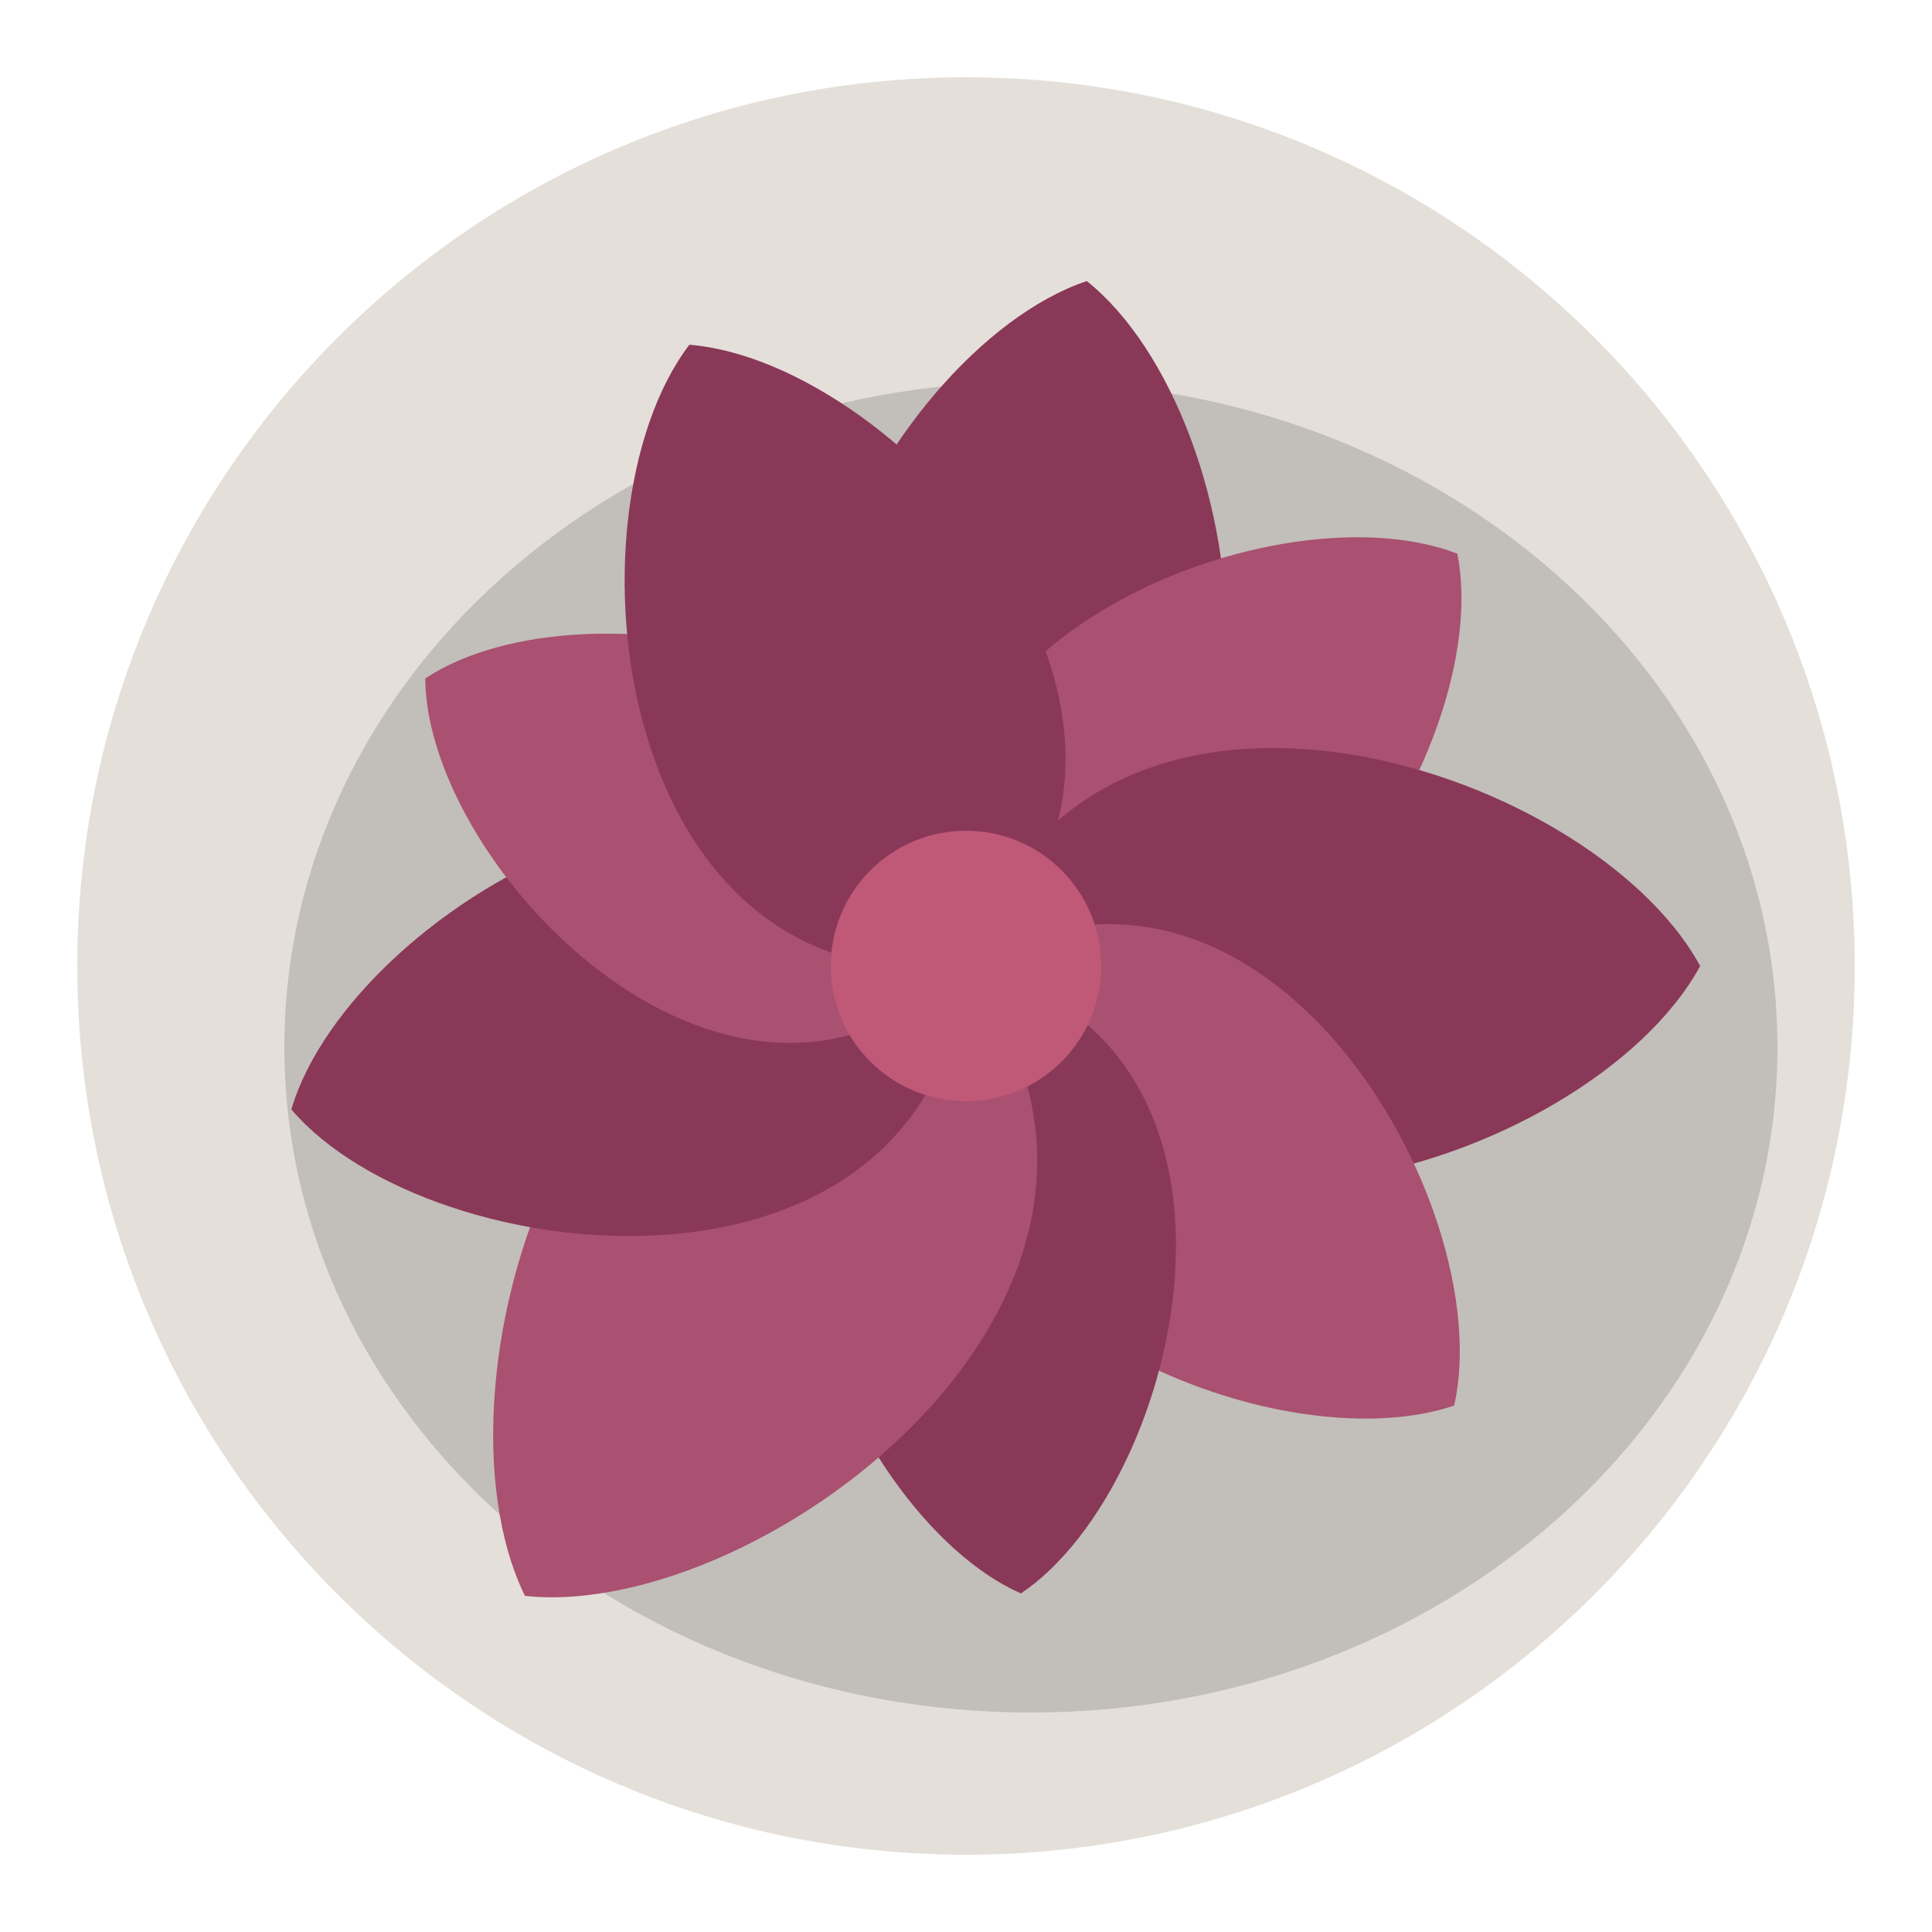
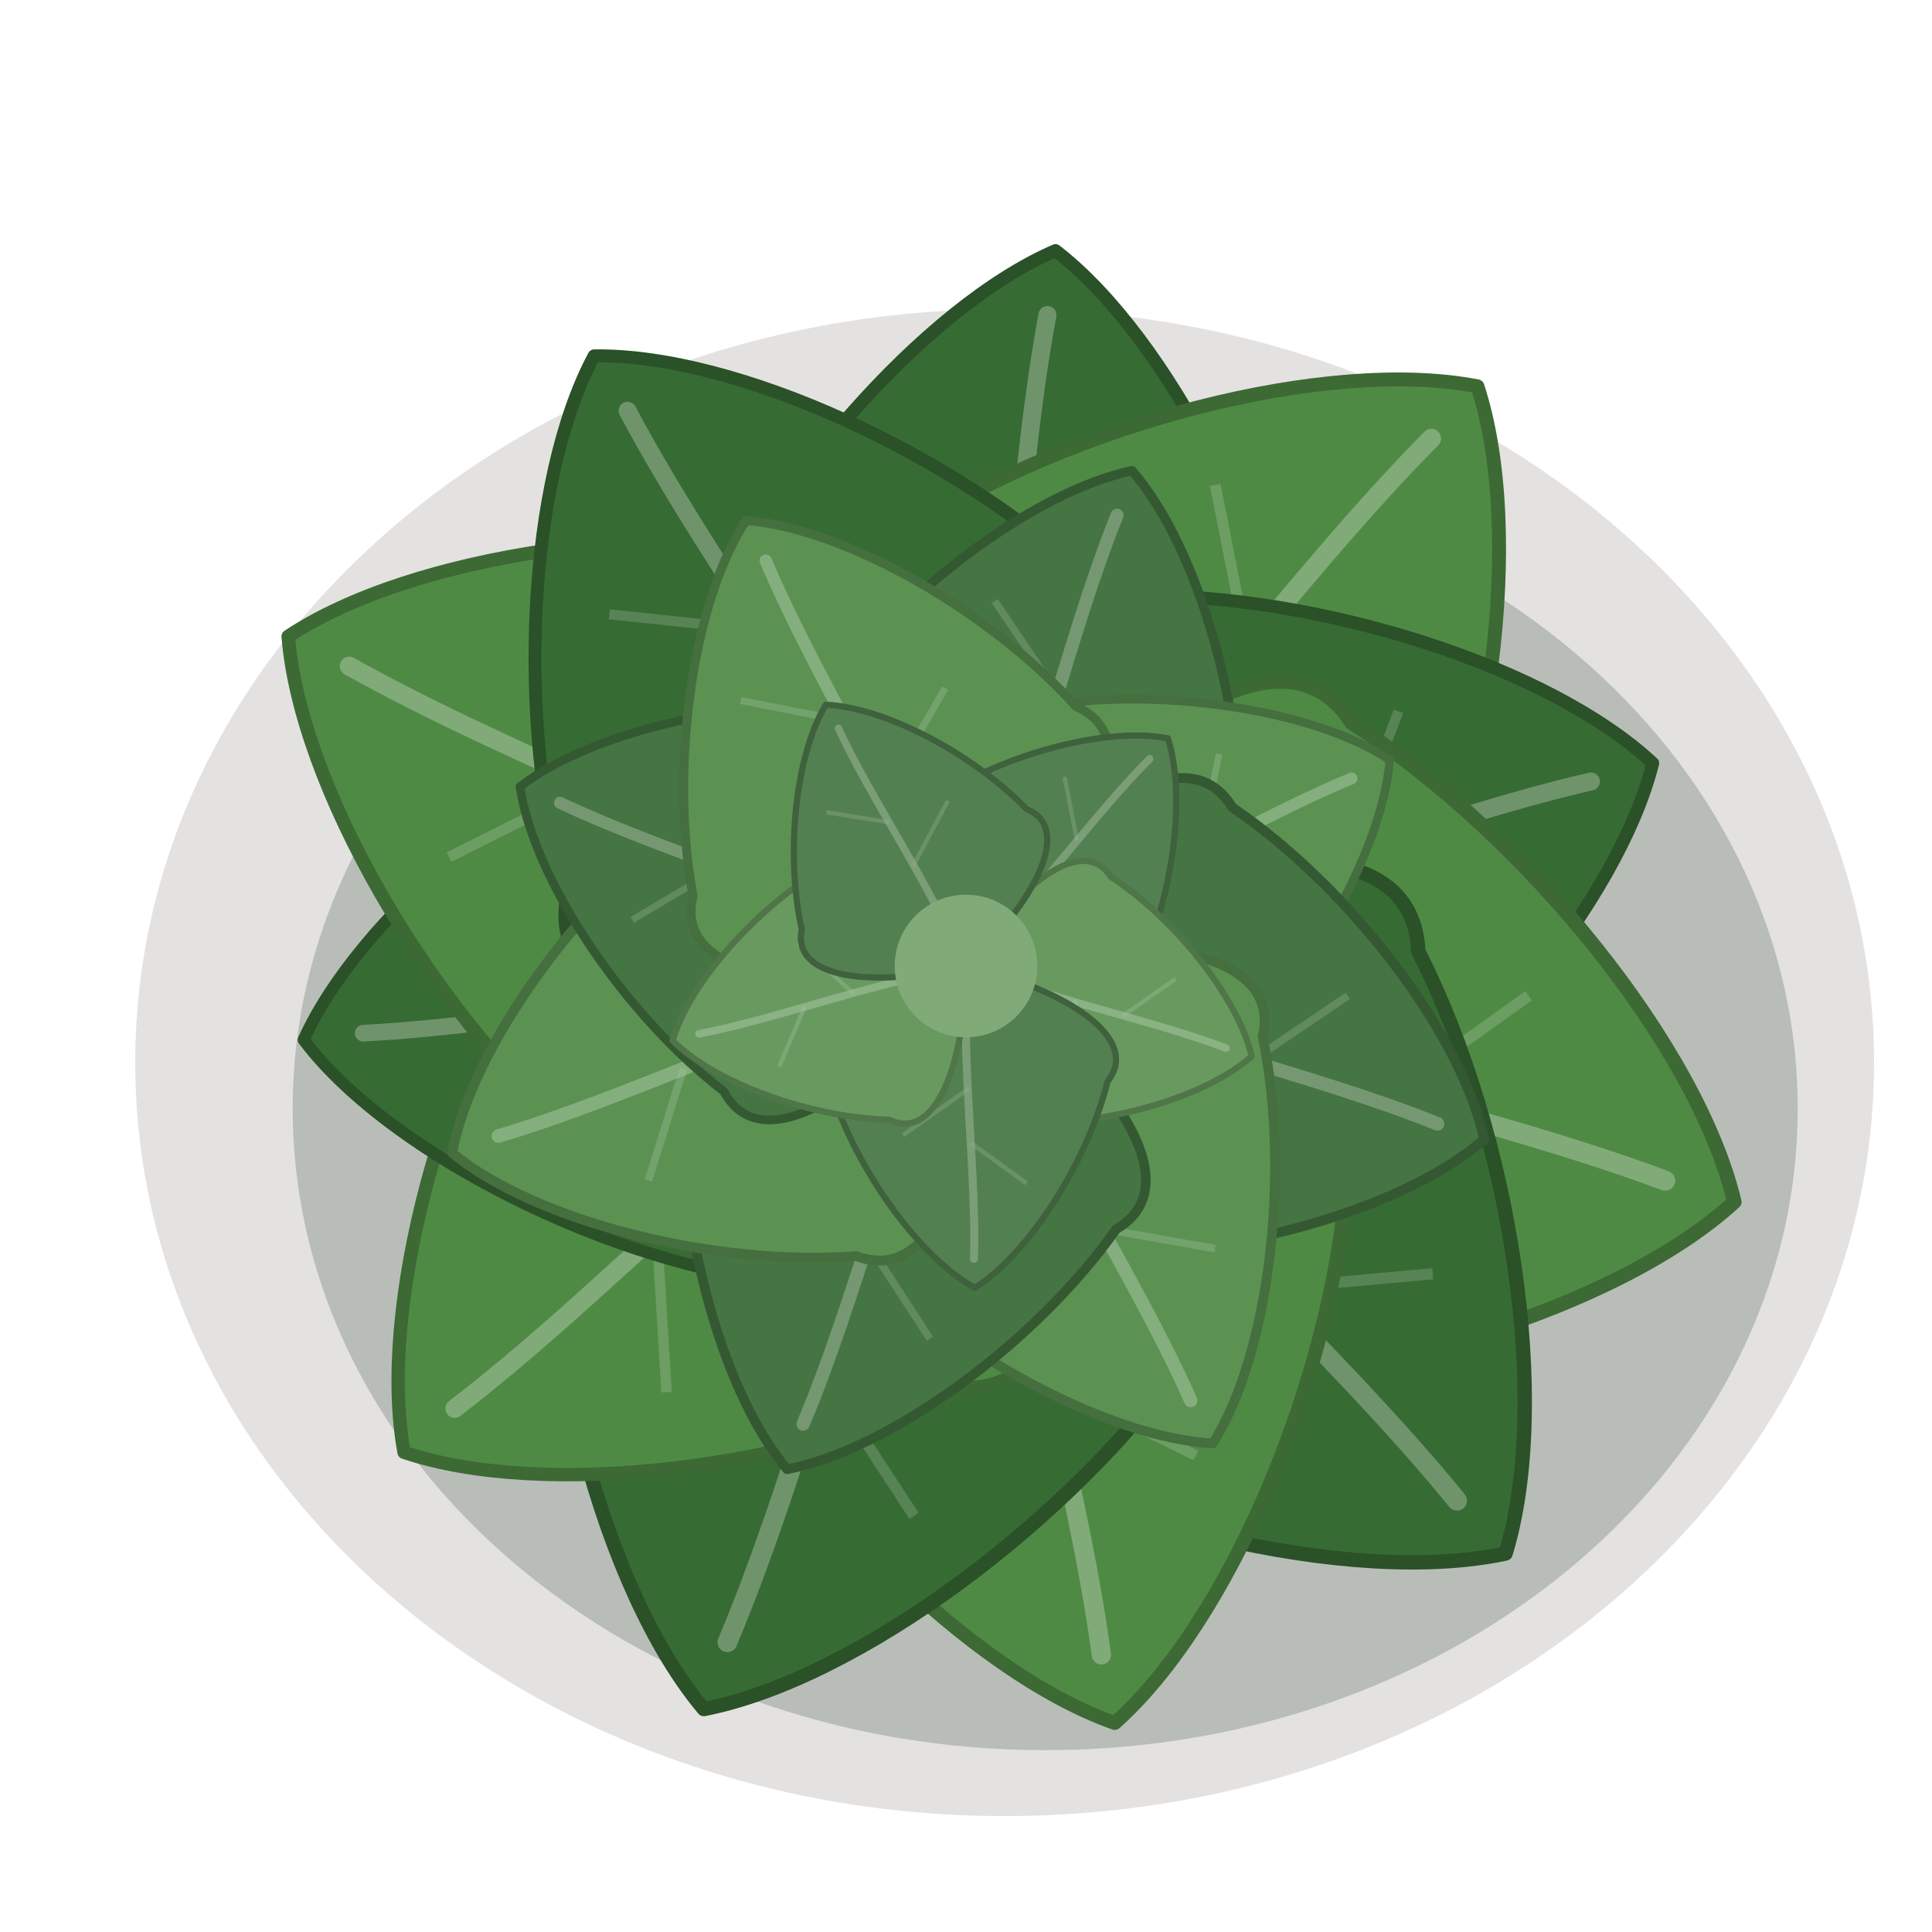
- <svg xmlns="http://www.w3.org/2000/svg" viewBox="-50 -50 100 100" width="100" height="100" role="img" aria-label="loboda">
-   <circle cx="0" cy="0" r="46" fill="#6b4e2a" opacity="0.18" />
-   <ellipse cx="3.36" cy="4.2" rx="38.64" ry="34.44" fill="rgba(0,0,0,.15)" />
-   <g transform="rotate(10)">
-     <path d="M0 0 C 18 -5.8, 9.9 -30.6, 0 -36 C -9.9 -30.6, -18 -5.8, 0 0 Z" fill="#8a3858" />
+ <svg xmlns="http://www.w3.org/2000/svg" viewBox="-50 -50 100 100" width="100" height="100" role="img" aria-label="Loboda">
+   <ellipse cx="2" cy="5" rx="45" ry="39" fill="#2f1d10" opacity=".13" />
+   <g class="plant-glyph plant-glyph--rosetta" style="isolation:isolate">
+     <ellipse cx="4.1" cy="7.38" rx="38.95" ry="33.21" fill="#112718" opacity="0.2" />
+     <g transform="rotate(7.131157)">
+       <path d="M0 0 C11.568 -2.985 20.151 -8.975 16.046 -13.807       C13.434 -23.136 6.344 -33.585 0 -37.317       C-6.344 -33.585 -13.434 -23.136 -16.046 -13.807       C-20.151 -8.975 -11.568 -2.985 0 0Z" fill="#376b34" stroke="#2a5128" stroke-width="0.672" stroke-linejoin="round" />
+       <path d="M0 -1 C0.746 -12.688 -0.56 -24.629 0 -33.958" fill="none" stroke="#97b295" stroke-width="0.933" stroke-linecap="round" opacity=".58" />
+       <path d="M0 -14.18 L7.837 -19.405 M0 -20.524 L-6.344 -25.375" fill="none" stroke="#97b295" stroke-width="0.522" opacity=".34" />
+     </g>
+     <g transform="rotate(41.42047)">
+       <path d="M0 0 C12.404 -3.201 21.607 -9.623 17.205 -14.804       C14.404 -24.808 6.802 -36.011 0 -40.012       C-6.802 -36.011 -14.404 -24.808 -17.205 -14.804       C-21.607 -9.623 -12.404 -3.201 0 0Z" fill="#4f8a45" stroke="#3c6934" stroke-width="0.72" stroke-linejoin="round" />
+       <path d="M0 -1 C0.8 -13.604 -0.6 -26.408 0 -36.411" fill="none" stroke="#a3c29e" stroke-width="1" stroke-linecap="round" opacity=".58" />
+       <path d="M0 -15.205 L8.403 -20.806 M0 -22.007 L-6.802 -27.208" fill="none" stroke="#a3c29e" stroke-width="0.56" opacity=".34" />
+     </g>
+     <g transform="rotate(73.54881)">
+       <path d="M0 0 C11.49 -2.965 20.014 -8.914 15.937 -13.713       C13.343 -22.979 6.301 -33.357 0 -37.063       C-6.301 -33.357 -13.343 -22.979 -15.937 -13.713       C-20.014 -8.914 -11.49 -2.965 0 0Z" fill="#376b34" stroke="#2a5128" stroke-width="0.667" stroke-linejoin="round" />
+       <path d="M0 -1 C0.741 -12.601 -0.556 -24.462 0 -33.727" fill="none" stroke="#97b295" stroke-width="0.927" stroke-linecap="round" opacity=".58" />
+       <path d="M0 -14.084 L7.783 -19.273 M0 -20.385 L-6.301 -25.203" fill="none" stroke="#97b295" stroke-width="0.519" opacity=".34" />
+     </g>
+     <g transform="rotate(107.0675)">
+       <path d="M0 0 C12.896 -3.328 22.465 -10.005 17.889 -15.392       C14.976 -25.793 7.072 -37.441 0 -41.601       C-7.072 -37.441 -14.976 -25.793 -17.889 -15.392       C-22.465 -10.005 -12.896 -3.328 0 0Z" fill="#4f8a45" stroke="#3c6934" stroke-width="0.749" stroke-linejoin="round" />
+       <path d="M0 -1 C0.832 -14.144 -0.624 -27.457 0 -37.857" fill="none" stroke="#a3c29e" stroke-width="1.04" stroke-linecap="round" opacity=".58" />
+       <path d="M0 -15.808 L8.736 -21.633 M0 -22.881 L-7.072 -28.289" fill="none" stroke="#a3c29e" stroke-width="0.582" opacity=".34" />
+     </g>
+     <g transform="rotate(137.4345)">
+       <path d="M0 0 C12.799 -3.303 22.296 -9.93 17.754 -15.277       C14.864 -25.599 7.019 -37.16 0 -41.289       C-7.019 -37.16 -14.864 -25.599 -17.754 -15.277       C-22.296 -9.93 -12.799 -3.303 0 0Z" fill="#376b34" stroke="#2a5128" stroke-width="0.743" stroke-linejoin="round" />
+       <path d="M0 -1 C0.826 -14.038 -0.619 -27.251 0 -37.573" fill="none" stroke="#97b295" stroke-width="1.032" stroke-linecap="round" opacity=".58" />
+       <path d="M0 -15.69 L8.671 -21.47 M0 -22.709 L-7.019 -28.076" fill="none" stroke="#97b295" stroke-width="0.578" opacity=".34" />
+     </g>
+     <g transform="rotate(168.8801)">
+       <path d="M0 0 C12.379 -3.195 21.563 -9.604 17.171 -14.775       C14.375 -24.758 6.788 -35.939 0 -39.932       C-6.788 -35.939 -14.375 -24.758 -17.171 -14.775       C-21.563 -9.604 -12.379 -3.195 0 0Z" fill="#4f8a45" stroke="#3c6934" stroke-width="0.719" stroke-linejoin="round" />
+       <path d="M0 -1 C0.799 -13.577 -0.599 -26.355 0 -36.338" fill="none" stroke="#a3c29e" stroke-width="0.998" stroke-linecap="round" opacity=".58" />
+       <path d="M0 -15.174 L8.386 -20.765 M0 -21.962 L-6.788 -27.154" fill="none" stroke="#a3c29e" stroke-width="0.559" opacity=".34" />
+     </g>
+     <g transform="rotate(199.4341)">
+       <path d="M0 0 C12.644 -3.263 22.025 -9.809 17.539 -15.092       C14.684 -25.289 6.934 -36.709 0 -40.788       C-6.934 -36.709 -14.684 -25.289 -17.539 -15.092       C-22.025 -9.809 -12.644 -3.263 0 0Z" fill="#376b34" stroke="#2a5128" stroke-width="0.734" stroke-linejoin="round" />
+       <path d="M0 -1 C0.816 -13.868 -0.612 -26.92 0 -37.117" fill="none" stroke="#97b295" stroke-width="1.02" stroke-linecap="round" opacity=".58" />
+       <path d="M0 -15.499 L8.565 -21.21 M0 -22.433 L-6.934 -27.736" fill="none" stroke="#97b295" stroke-width="0.571" opacity=".34" />
+     </g>
+     <g transform="rotate(229.1272)">
+       <path d="M0 0 C11.924 -3.077 20.771 -9.251 16.54 -14.232       C13.847 -23.848 6.539 -34.618 0 -38.465       C-6.539 -34.618 -13.847 -23.848 -16.54 -14.232       C-20.771 -9.251 -11.924 -3.077 0 0Z" fill="#4f8a45" stroke="#3c6934" stroke-width="0.692" stroke-linejoin="round" />
+       <path d="M0 -1 C0.769 -13.078 -0.577 -25.387 0 -35.003" fill="none" stroke="#a3c29e" stroke-width="0.962" stroke-linecap="round" opacity=".58" />
+       <path d="M0 -14.617 L8.078 -20.002 M0 -21.156 L-6.539 -26.156" fill="none" stroke="#a3c29e" stroke-width="0.539" opacity=".34" />
+     </g>
+     <g transform="rotate(263.6395)">
+       <path d="M0 0 C10.694 -2.76 18.627 -8.296 14.833 -12.763       C12.418 -21.387 5.864 -31.046 0 -34.495       C-5.864 -31.046 -12.418 -21.387 -14.833 -12.763       C-18.627 -8.296 -10.694 -2.76 0 0Z" fill="#376b34" stroke="#2a5128" stroke-width="0.621" stroke-linejoin="round" />
+       <path d="M0 -1 C0.69 -11.728 -0.517 -22.767 0 -31.391" fill="none" stroke="#97b295" stroke-width="0.862" stroke-linecap="round" opacity=".58" />
+       <path d="M0 -13.108 L7.244 -17.938 M0 -18.972 L-5.864 -23.457" fill="none" stroke="#97b295" stroke-width="0.483" opacity=".34" />
+     </g>
+     <g transform="rotate(295.9334)">
+       <path d="M0 0 C12.093 -3.121 21.065 -9.382 16.774 -14.433       C14.043 -24.185 6.631 -35.108 0 -39.008       C-6.631 -35.108 -14.043 -24.185 -16.774 -14.433       C-21.065 -9.382 -12.093 -3.121 0 0Z" fill="#4f8a45" stroke="#3c6934" stroke-width="0.702" stroke-linejoin="round" />
+       <path d="M0 -1 C0.78 -13.263 -0.585 -25.746 0 -35.498" fill="none" stroke="#a3c29e" stroke-width="0.975" stroke-linecap="round" opacity=".58" />
+       <path d="M0 -14.823 L8.192 -20.284 M0 -21.455 L-6.631 -26.526" fill="none" stroke="#a3c29e" stroke-width="0.546" opacity=".34" />
+     </g>
+     <g transform="rotate(328.6369)">
+       <path d="M0 0 C11.466 -2.959 19.973 -8.895 15.904 -13.685       C13.315 -22.931 6.288 -33.288 0 -36.986       C-6.288 -33.288 -13.315 -22.931 -15.904 -13.685       C-19.973 -8.895 -11.466 -2.959 0 0Z" fill="#376b34" stroke="#2a5128" stroke-width="0.666" stroke-linejoin="round" />
+       <path d="M0 -1 C0.74 -12.575 -0.555 -24.411 0 -33.657" fill="none" stroke="#97b295" stroke-width="0.925" stroke-linecap="round" opacity=".58" />
+       <path d="M0 -14.055 L7.767 -19.233 M0 -20.342 L-6.288 -25.151" fill="none" stroke="#97b295" stroke-width="0.518" opacity=".34" />
+     </g>
+     <g transform="rotate(18.52928)">
+       <path d="M0 0 C8.382 -2.163 14.601 -6.503 11.627 -10.005       C9.734 -16.764 4.597 -24.335 0 -27.039       C-4.597 -24.335 -9.734 -16.764 -11.627 -10.005       C-14.601 -6.503 -8.382 -2.163 0 0Z" fill="#457542" stroke="#345932" stroke-width="0.487" stroke-linejoin="round" />
+       <path d="M0 -1 C0.541 -9.193 -0.406 -17.846 0 -24.606" fill="none" stroke="#97b295" stroke-width="0.676" stroke-linecap="round" opacity=".58" />
+       <path d="M0 -10.275 L5.678 -14.06 M0 -14.872 L-4.597 -18.387" fill="none" stroke="#97b295" stroke-width="0.379" opacity=".34" />
+     </g>
+     <g transform="rotate(64.06445)">
+       <path d="M0 0 C7.561 -1.951 13.17 -5.866 10.488 -9.024       C8.78 -15.122 4.146 -21.951 0 -24.39       C-4.146 -21.951 -8.78 -15.122 -10.488 -9.024       C-13.17 -5.866 -7.561 -1.951 0 0Z" fill="#5b9252" stroke="#456f3e" stroke-width="0.439" stroke-linejoin="round" />
+       <path d="M0 -1 C0.488 -8.292 -0.366 -16.097 0 -22.195" fill="none" stroke="#a3c29e" stroke-width="0.61" stroke-linecap="round" opacity=".58" />
+       <path d="M0 -9.268 L5.122 -12.683 M0 -13.414 L-4.146 -16.585" fill="none" stroke="#a3c29e" stroke-width="0.341" opacity=".34" />
+     </g>
+     <g transform="rotate(108.5061)">
+       <path d="M0 0 C8.766 -2.262 15.27 -6.801 12.159 -10.463       C10.18 -17.532 4.807 -25.45 0 -28.277       C-4.807 -25.45 -10.18 -17.532 -12.159 -10.463       C-15.27 -6.801 -8.766 -2.262 0 0Z" fill="#457542" stroke="#345932" stroke-width="0.509" stroke-linejoin="round" />
+       <path d="M0 -1 C0.566 -9.614 -0.424 -18.663 0 -25.732" fill="none" stroke="#97b295" stroke-width="0.707" stroke-linecap="round" opacity=".58" />
+       <path d="M0 -10.745 L5.938 -14.704 M0 -15.553 L-4.807 -19.229" fill="none" stroke="#97b295" stroke-width="0.396" opacity=".34" />
+     </g>
+     <g transform="rotate(152.6551)">
+       <path d="M0 0 C8.624 -2.226 15.022 -6.691 11.962 -10.293       C10.015 -17.248 4.729 -25.037 0 -27.819       C-4.729 -25.037 -10.015 -17.248 -11.962 -10.293       C-15.022 -6.691 -8.624 -2.226 0 0Z" fill="#5b9252" stroke="#456f3e" stroke-width="0.501" stroke-linejoin="round" />
+       <path d="M0 -1 C0.556 -9.459 -0.417 -18.361 0 -25.316" fill="none" stroke="#a3c29e" stroke-width="0.695" stroke-linecap="round" opacity=".58" />
+       <path d="M0 -10.571 L5.842 -14.466 M0 -15.301 L-4.729 -18.917" fill="none" stroke="#a3c29e" stroke-width="0.389" opacity=".34" />
+     </g>
+     <g transform="rotate(199.5766)">
+       <path d="M0 0 C8.571 -2.212 14.93 -6.649 11.889 -10.23       C9.953 -17.142 4.7 -24.883 0 -27.648       C-4.7 -24.883 -9.953 -17.142 -11.889 -10.23       C-14.93 -6.649 -8.571 -2.212 0 0Z" fill="#457542" stroke="#345932" stroke-width="0.498" stroke-linejoin="round" />
+       <path d="M0 -1 C0.553 -9.4 -0.415 -18.248 0 -25.16" fill="none" stroke="#97b295" stroke-width="0.691" stroke-linecap="round" opacity=".58" />
+       <path d="M0 -10.506 L5.806 -14.377 M0 -15.206 L-4.7 -18.801" fill="none" stroke="#97b295" stroke-width="0.387" opacity=".34" />
+     </g>
+     <g transform="rotate(250.0127)">
+       <path d="M0 0 C8.773 -2.264 15.282 -6.806 12.169 -10.471       C10.188 -17.546 4.811 -25.47 0 -28.3       C-4.811 -25.47 -10.188 -17.546 -12.169 -10.471       C-15.282 -6.806 -8.773 -2.264 0 0Z" fill="#5b9252" stroke="#456f3e" stroke-width="0.509" stroke-linejoin="round" />
+       <path d="M0 -1 C0.566 -9.622 -0.424 -18.678 0 -25.753" fill="none" stroke="#a3c29e" stroke-width="0.707" stroke-linecap="round" opacity=".58" />
+       <path d="M0 -10.754 L5.943 -14.716 M0 -15.565 L-4.811 -19.244" fill="none" stroke="#a3c29e" stroke-width="0.396" opacity=".34" />
+     </g>
+     <g transform="rotate(291.8993)">
+       <path d="M0 0 C7.714 -1.991 13.437 -5.985 10.7 -9.207       C8.958 -15.428 4.23 -22.395 0 -24.884       C-4.23 -22.395 -8.958 -15.428 -10.7 -9.207       C-13.437 -5.985 -7.714 -1.991 0 0Z" fill="#457542" stroke="#345932" stroke-width="0.448" stroke-linejoin="round" />
+       <path d="M0 -1 C0.498 -8.46 -0.373 -16.423 0 -22.644" fill="none" stroke="#97b295" stroke-width="0.622" stroke-linecap="round" opacity=".58" />
+       <path d="M0 -9.456 L5.226 -12.94 M0 -13.686 L-4.23 -16.921" fill="none" stroke="#97b295" stroke-width="0.348" opacity=".34" />
+     </g>
+     <g transform="rotate(333.7083)">
+       <path d="M0 0 C7.971 -2.057 13.886 -6.184 11.057 -9.514       C9.257 -15.943 4.371 -23.143 0 -25.714       C-4.371 -23.143 -9.257 -15.943 -11.057 -9.514       C-13.886 -6.184 -7.971 -2.057 0 0Z" fill="#5b9252" stroke="#456f3e" stroke-width="0.463" stroke-linejoin="round" />
+       <path d="M0 -1 C0.514 -8.743 -0.386 -16.971 0 -23.4" fill="none" stroke="#a3c29e" stroke-width="0.643" stroke-linecap="round" opacity=".58" />
+       <path d="M0 -9.771 L5.4 -13.371 M0 -14.143 L-4.371 -17.486" fill="none" stroke="#a3c29e" stroke-width="0.36" opacity=".34" />
+     </g>
+     <g transform="rotate(41.56039)">
+       <path d="M0 0 C4.882 -1.26 8.505 -3.788 6.772 -5.827       C5.67 -9.765 2.677 -14.175 0 -15.75       C-2.677 -14.175 -5.67 -9.765 -6.772 -5.827       C-8.505 -3.788 -4.882 -1.26 0 0Z" fill="#538050" stroke="#3f613d" stroke-width="0.32" stroke-linejoin="round" />
+       <path d="M0 -1 C0.315 -5.355 -0.236 -10.395 0 -14.332" fill="none" stroke="#97b295" stroke-width="0.394" stroke-linecap="round" opacity=".58" />
+       <path d="M0 -5.985 L3.307 -8.19 M0 -8.662 L-2.677 -10.71" fill="none" stroke="#97b295" stroke-width="0.22" opacity=".34" />
+     </g>
+     <g transform="rotate(107.5356)">
+       <path d="M0 0 C4.807 -1.24 8.373 -3.729 6.668 -5.737       C5.582 -9.614 2.636 -13.956 0 -15.506       C-2.636 -13.956 -5.582 -9.614 -6.668 -5.737       C-8.373 -3.729 -4.807 -1.24 0 0Z" fill="#689a5f" stroke="#4f7548" stroke-width="0.32" stroke-linejoin="round" />
+       <path d="M0 -1 C0.31 -5.272 -0.233 -10.234 0 -14.111" fill="none" stroke="#a3c29e" stroke-width="0.388" stroke-linecap="round" opacity=".58" />
+       <path d="M0 -5.892 L3.256 -8.063 M0 -8.528 L-2.636 -10.544" fill="none" stroke="#a3c29e" stroke-width="0.22" opacity=".34" />
+     </g>
+     <g transform="rotate(178.4399)">
+       <path d="M0 0 C5.166 -1.333 8.999 -4.008 7.165 -6.166       C5.999 -10.332 2.833 -14.998 0 -16.664       C-2.833 -14.998 -5.999 -10.332 -7.165 -6.166       C-8.999 -4.008 -5.166 -1.333 0 0Z" fill="#538050" stroke="#3f613d" stroke-width="0.32" stroke-linejoin="round" />
+       <path d="M0 -1 C0.333 -5.666 -0.25 -10.998 0 -15.164" fill="none" stroke="#97b295" stroke-width="0.417" stroke-linecap="round" opacity=".58" />
+       <path d="M0 -6.332 L3.499 -8.665 M0 -9.165 L-2.833 -11.331" fill="none" stroke="#97b295" stroke-width="0.233" opacity=".34" />
+     </g>
+     <g transform="rotate(255.7442)">
+       <path d="M0 0 C4.858 -1.254 8.462 -3.769 6.738 -5.798       C5.641 -9.715 2.664 -14.103 0 -15.669       C-2.664 -14.103 -5.641 -9.715 -6.738 -5.798       C-8.462 -3.769 -4.858 -1.254 0 0Z" fill="#689a5f" stroke="#4f7548" stroke-width="0.32" stroke-linejoin="round" />
+       <path d="M0 -1 C0.313 -5.328 -0.235 -10.342 0 -14.259" fill="none" stroke="#a3c29e" stroke-width="0.392" stroke-linecap="round" opacity=".58" />
+       <path d="M0 -5.954 L3.291 -8.148 M0 -8.618 L-2.664 -10.655" fill="none" stroke="#a3c29e" stroke-width="0.22" opacity=".34" />
+     </g>
+     <g transform="rotate(331.7776)">
+       <path d="M0 0 C4.757 -1.227 8.286 -3.69 6.598 -5.677       C5.524 -9.513 2.608 -13.809 0 -15.344       C-2.608 -13.809 -5.524 -9.513 -6.598 -5.677       C-8.286 -3.69 -4.757 -1.227 0 0Z" fill="#538050" stroke="#3f613d" stroke-width="0.32" stroke-linejoin="round" />
+       <path d="M0 -1 C0.307 -5.217 -0.23 -10.127 0 -13.963" fill="none" stroke="#97b295" stroke-width="0.384" stroke-linecap="round" opacity=".58" />
+       <path d="M0 -5.831 L3.222 -7.979 M0 -8.439 L-2.608 -10.434" fill="none" stroke="#97b295" stroke-width="0.22" opacity=".34" />
+     </g>
+     <circle r="3.69" fill="#80ab79" />
  </g>
-   <g transform="rotate(50)">
-     <path d="M0 0 C 16.6 -5.3, 9.1 -28.2, 0 -33.2 C -9.1 -28.2, -16.6 -5.3, 0 0 Z" fill="#aa5070" />
-   </g>
-   <g transform="rotate(90)">
-     <path d="M0 0 C 19 -6.1, 10.5 -32.3, 0 -38 C -10.5 -32.3, -19 -6.1, 0 0 Z" fill="#8a3858" />
-   </g>
-   <g transform="rotate(132)">
-     <path d="M0 0 C 17 -5.4, 9.3 -28.8, 0 -34 C -9.3 -28.8, -17 -5.4, 0 0 Z" fill="#aa5070" />
-   </g>
-   <g transform="rotate(175)">
-     <path d="M0 0 C 16.3 -5.2, 8.9 -27.7, 0 -32.6 C -8.9 -27.7, -16.3 -5.2, 0 0 Z" fill="#8a3858" />
-   </g>
-   <g transform="rotate(215)">
-     <path d="M0 0 C 19.9 -6.3, 10.9 -33.8, 0 -39.8 C -10.9 -33.8, -19.9 -6.3, 0 0 Z" fill="#aa5070" />
-   </g>
-   <g transform="rotate(258)">
-     <path d="M0 0 C 17.9 -5.7, 9.8 -30.4, 0 -35.7 C -9.8 -30.4, -17.9 -5.7, 0 0 Z" fill="#8a3858" />
-   </g>
-   <g transform="rotate(298)">
-     <path d="M0 0 C 15.9 -5.1, 8.7 -27, 0 -31.7 C -8.7 -27, -15.9 -5.1, 0 0 Z" fill="#aa5070" />
-   </g>
-   <g transform="rotate(336)">
-     <path d="M0 0 C 17.6 -5.6, 9.7 -29.9, 0 -35.2 C -9.7 -29.9, -17.6 -5.6, 0 0 Z" fill="#8a3858" />
-   </g>
-   <circle r="7" fill="#c05878" />
</svg>
